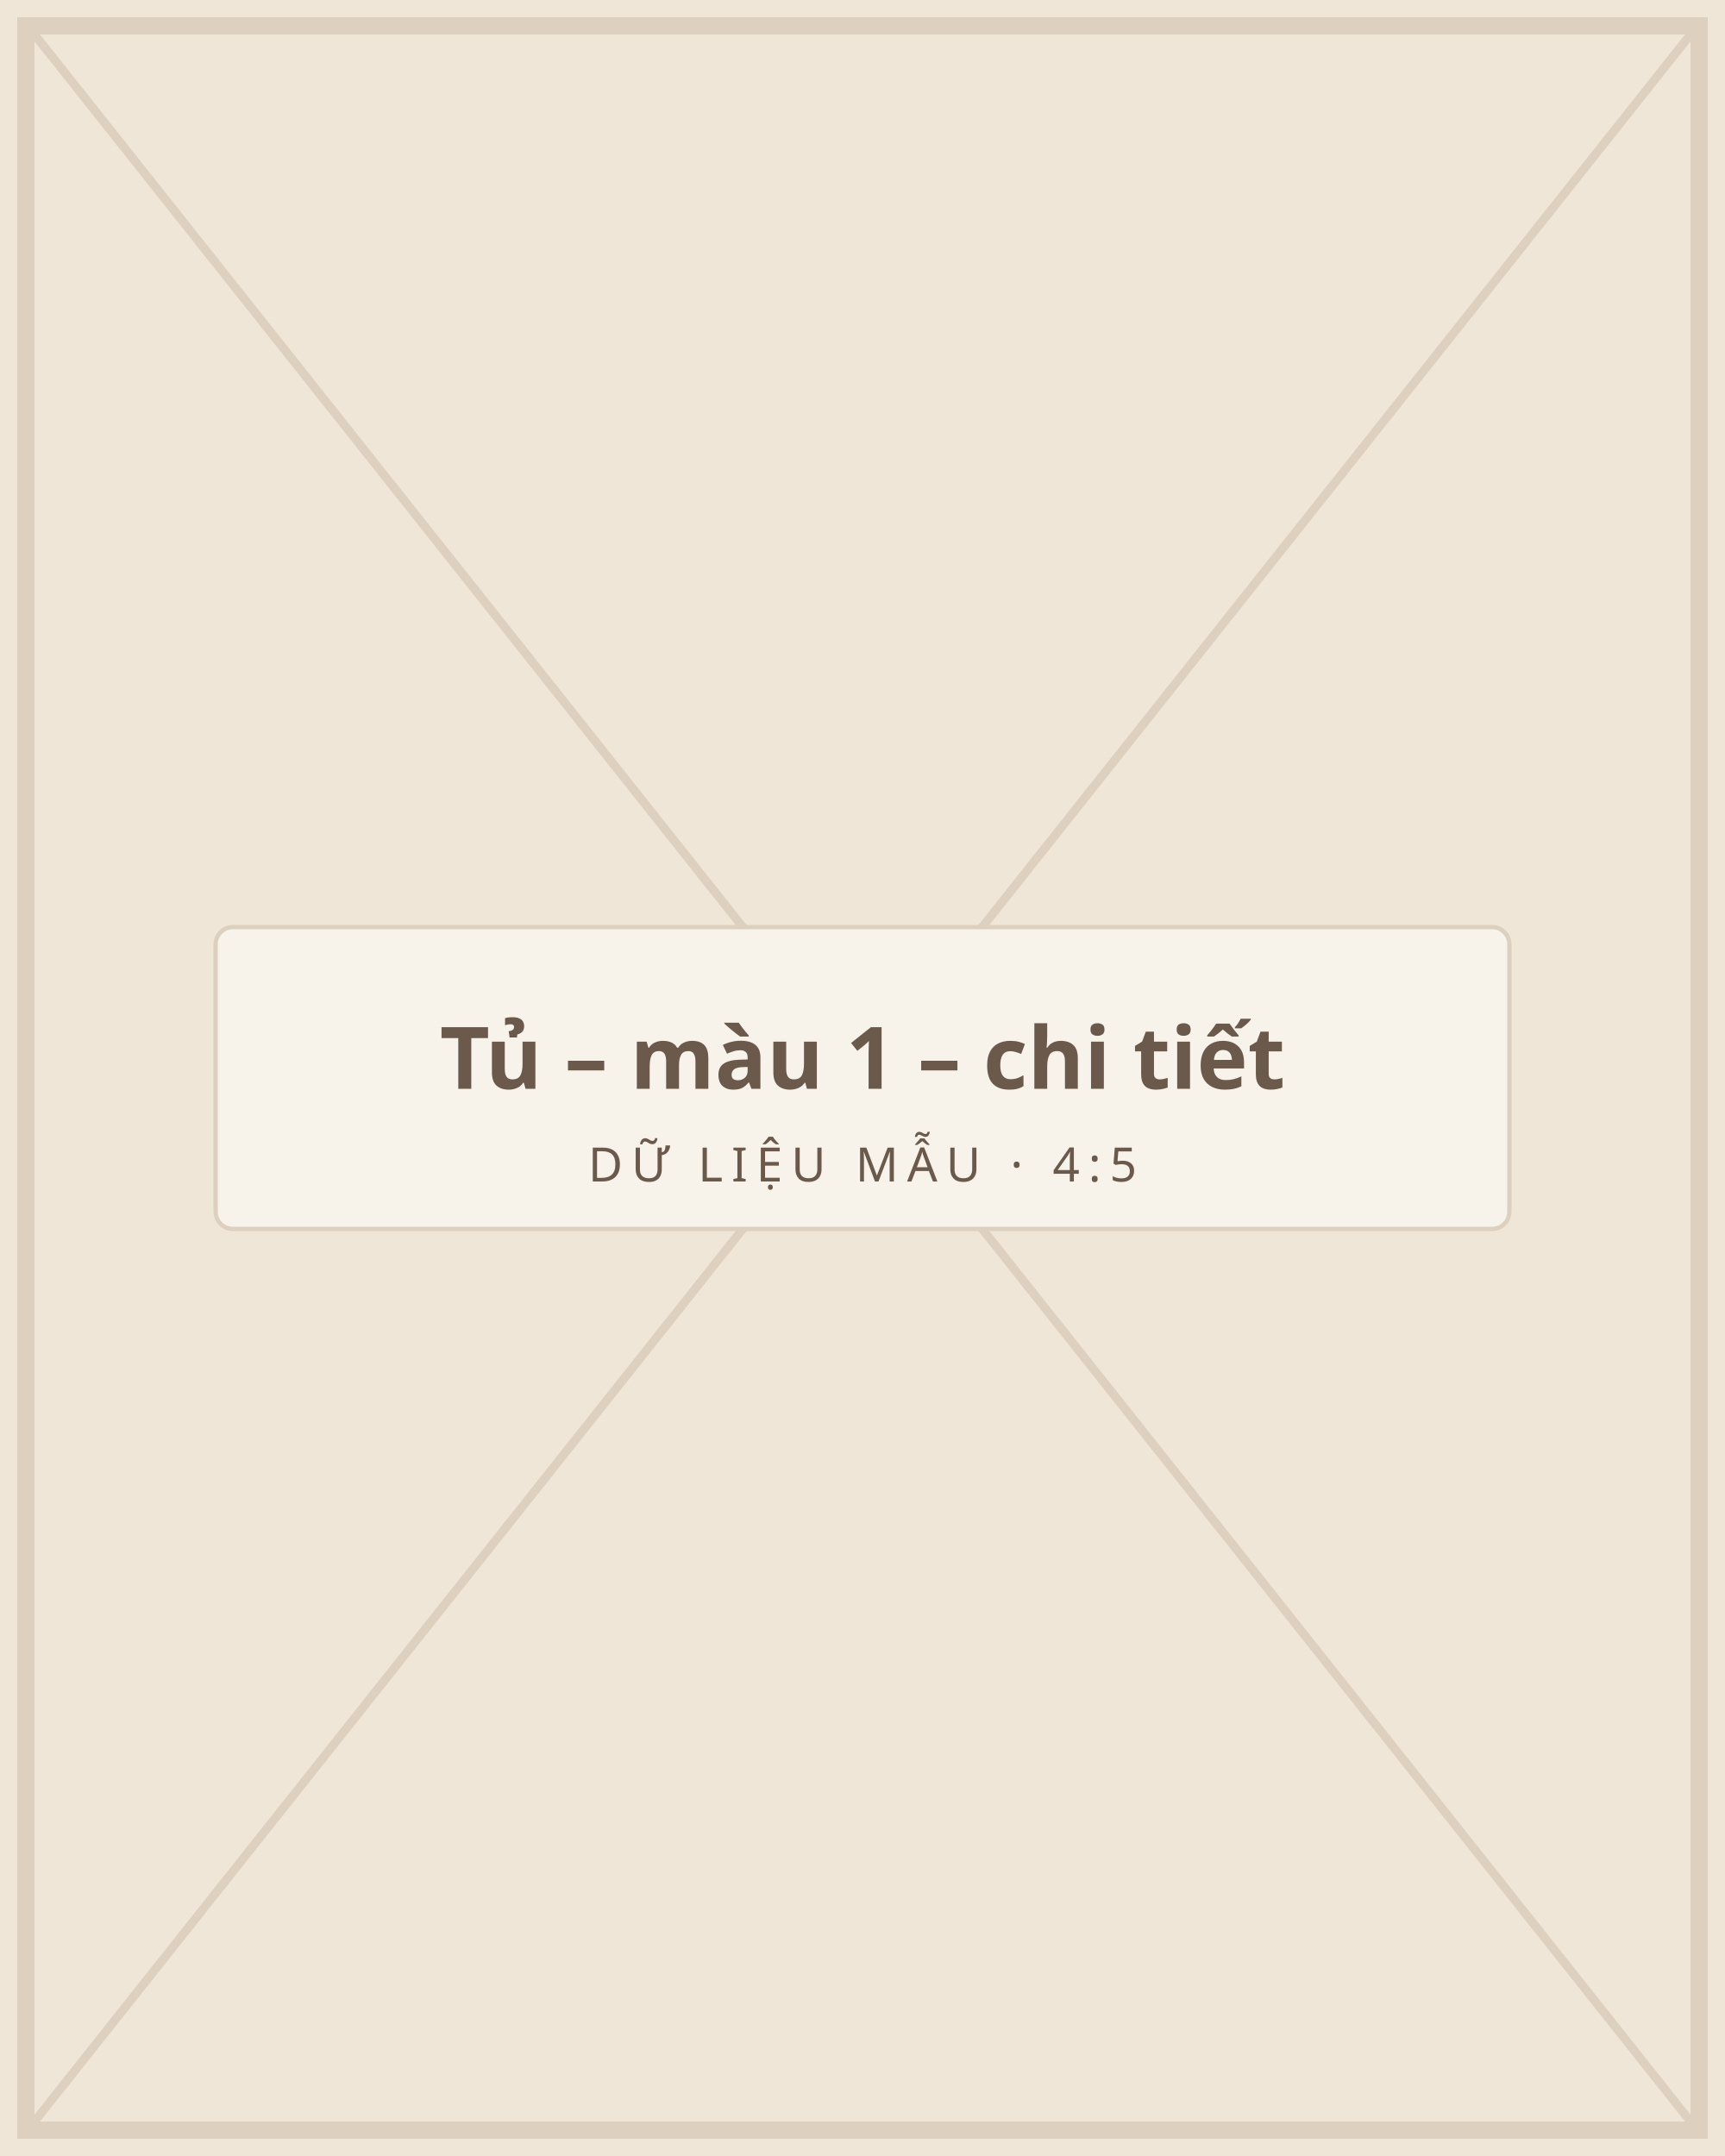
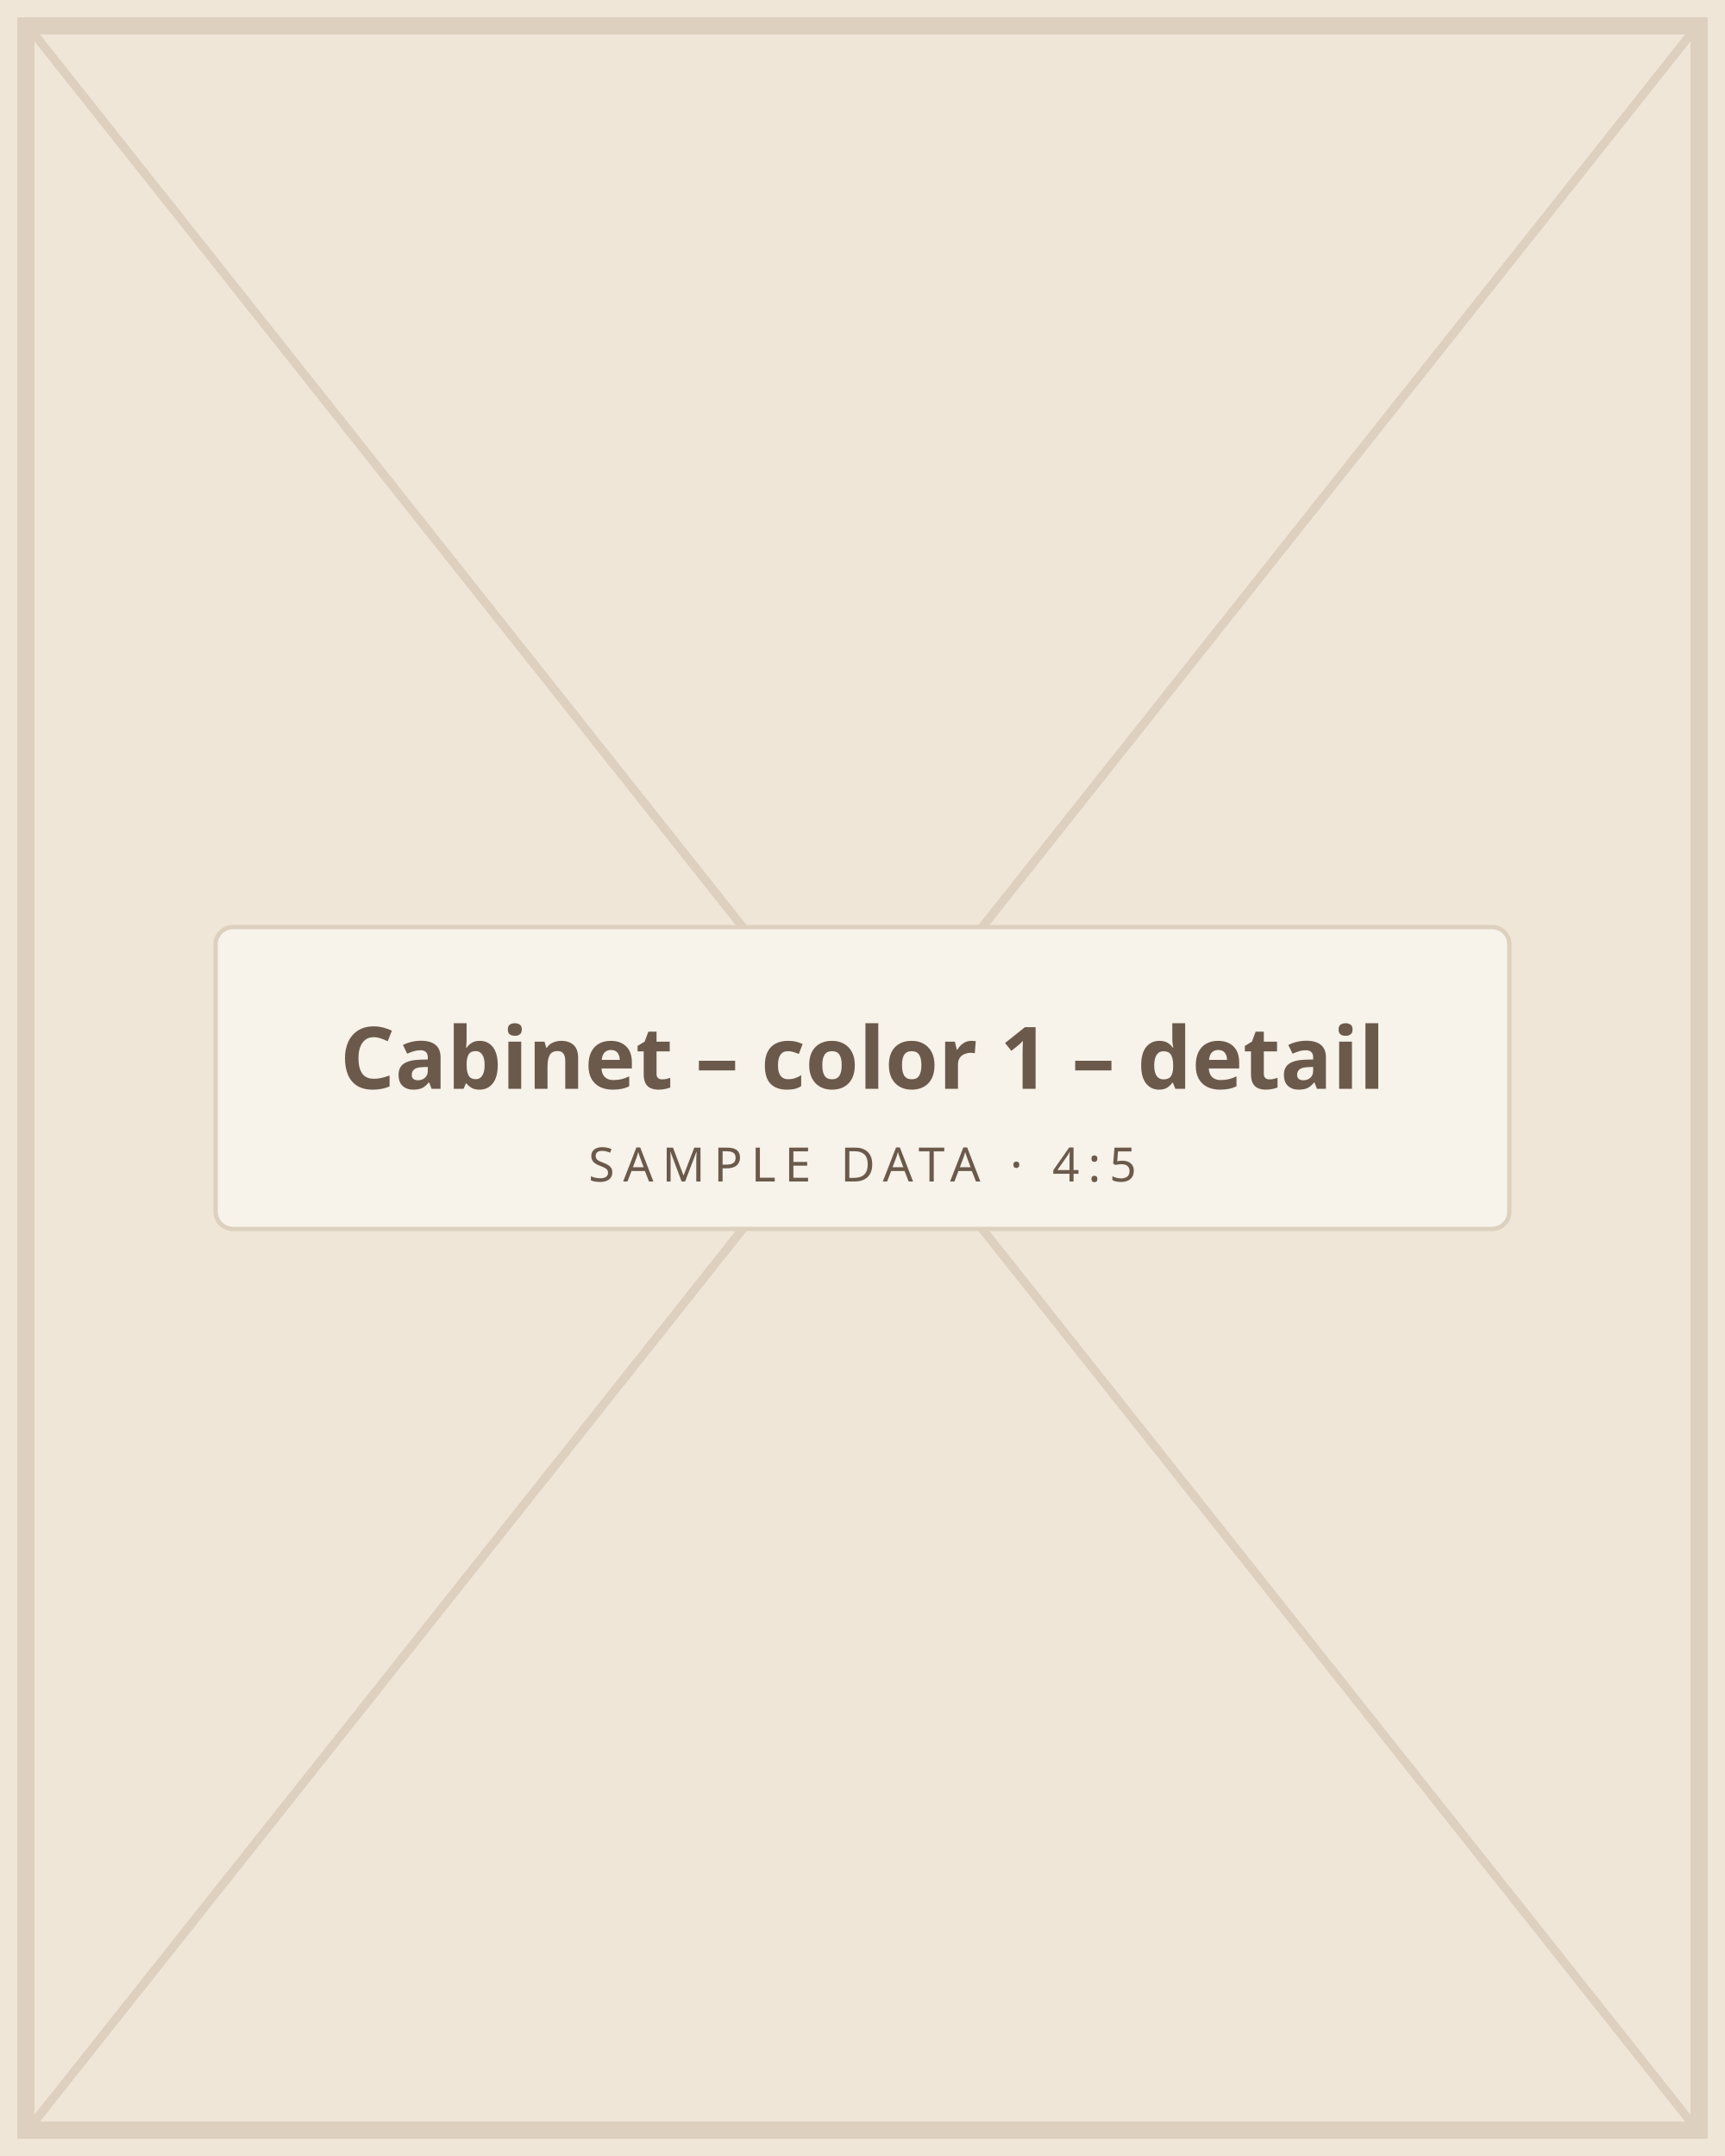
- <svg xmlns="http://www.w3.org/2000/svg" viewBox="0 0 800 1000" width="800" height="1000" role="img" aria-label="Tủ – màu 1 – chi tiết (ảnh tạm)">
+ <svg xmlns="http://www.w3.org/2000/svg" viewBox="0 0 800 1000" width="800" height="1000" role="img" aria-label="Cabinet – color 1 – detail (placeholder)">
  <rect width="800" height="1000" fill="#efe6d8" />
  <rect x="12" y="12" width="776" height="976" fill="none" stroke="#ddd0be" stroke-width="8" />
  <path d="M16 16 L784 984 M784 16 L16 984" stroke="#ddd0be" stroke-width="4" />
  <rect x="100" y="430" width="600" height="140" rx="8" fill="#f7f2ea" stroke="#ddd0be" stroke-width="2" />
-   <text x="400" y="505" text-anchor="middle" font-family="system-ui, 'Segoe UI', sans-serif" font-size="40" font-weight="600" fill="#6b5a4b">Tủ – màu 1 – chi tiết</text>
-   <text x="400" y="548" text-anchor="middle" font-family="system-ui, 'Segoe UI', sans-serif" font-size="22" letter-spacing="4" fill="#6b5a4b">DỮ LIỆU MẪU · 4:5</text>
+   <text x="400" y="505" text-anchor="middle" font-family="system-ui, 'Segoe UI', sans-serif" font-size="40" font-weight="600" fill="#6b5a4b">Cabinet – color 1 – detail</text>
+   <text x="400" y="548" text-anchor="middle" font-family="system-ui, 'Segoe UI', sans-serif" font-size="22" letter-spacing="4" fill="#6b5a4b">SAMPLE DATA · 4:5</text>
</svg>
